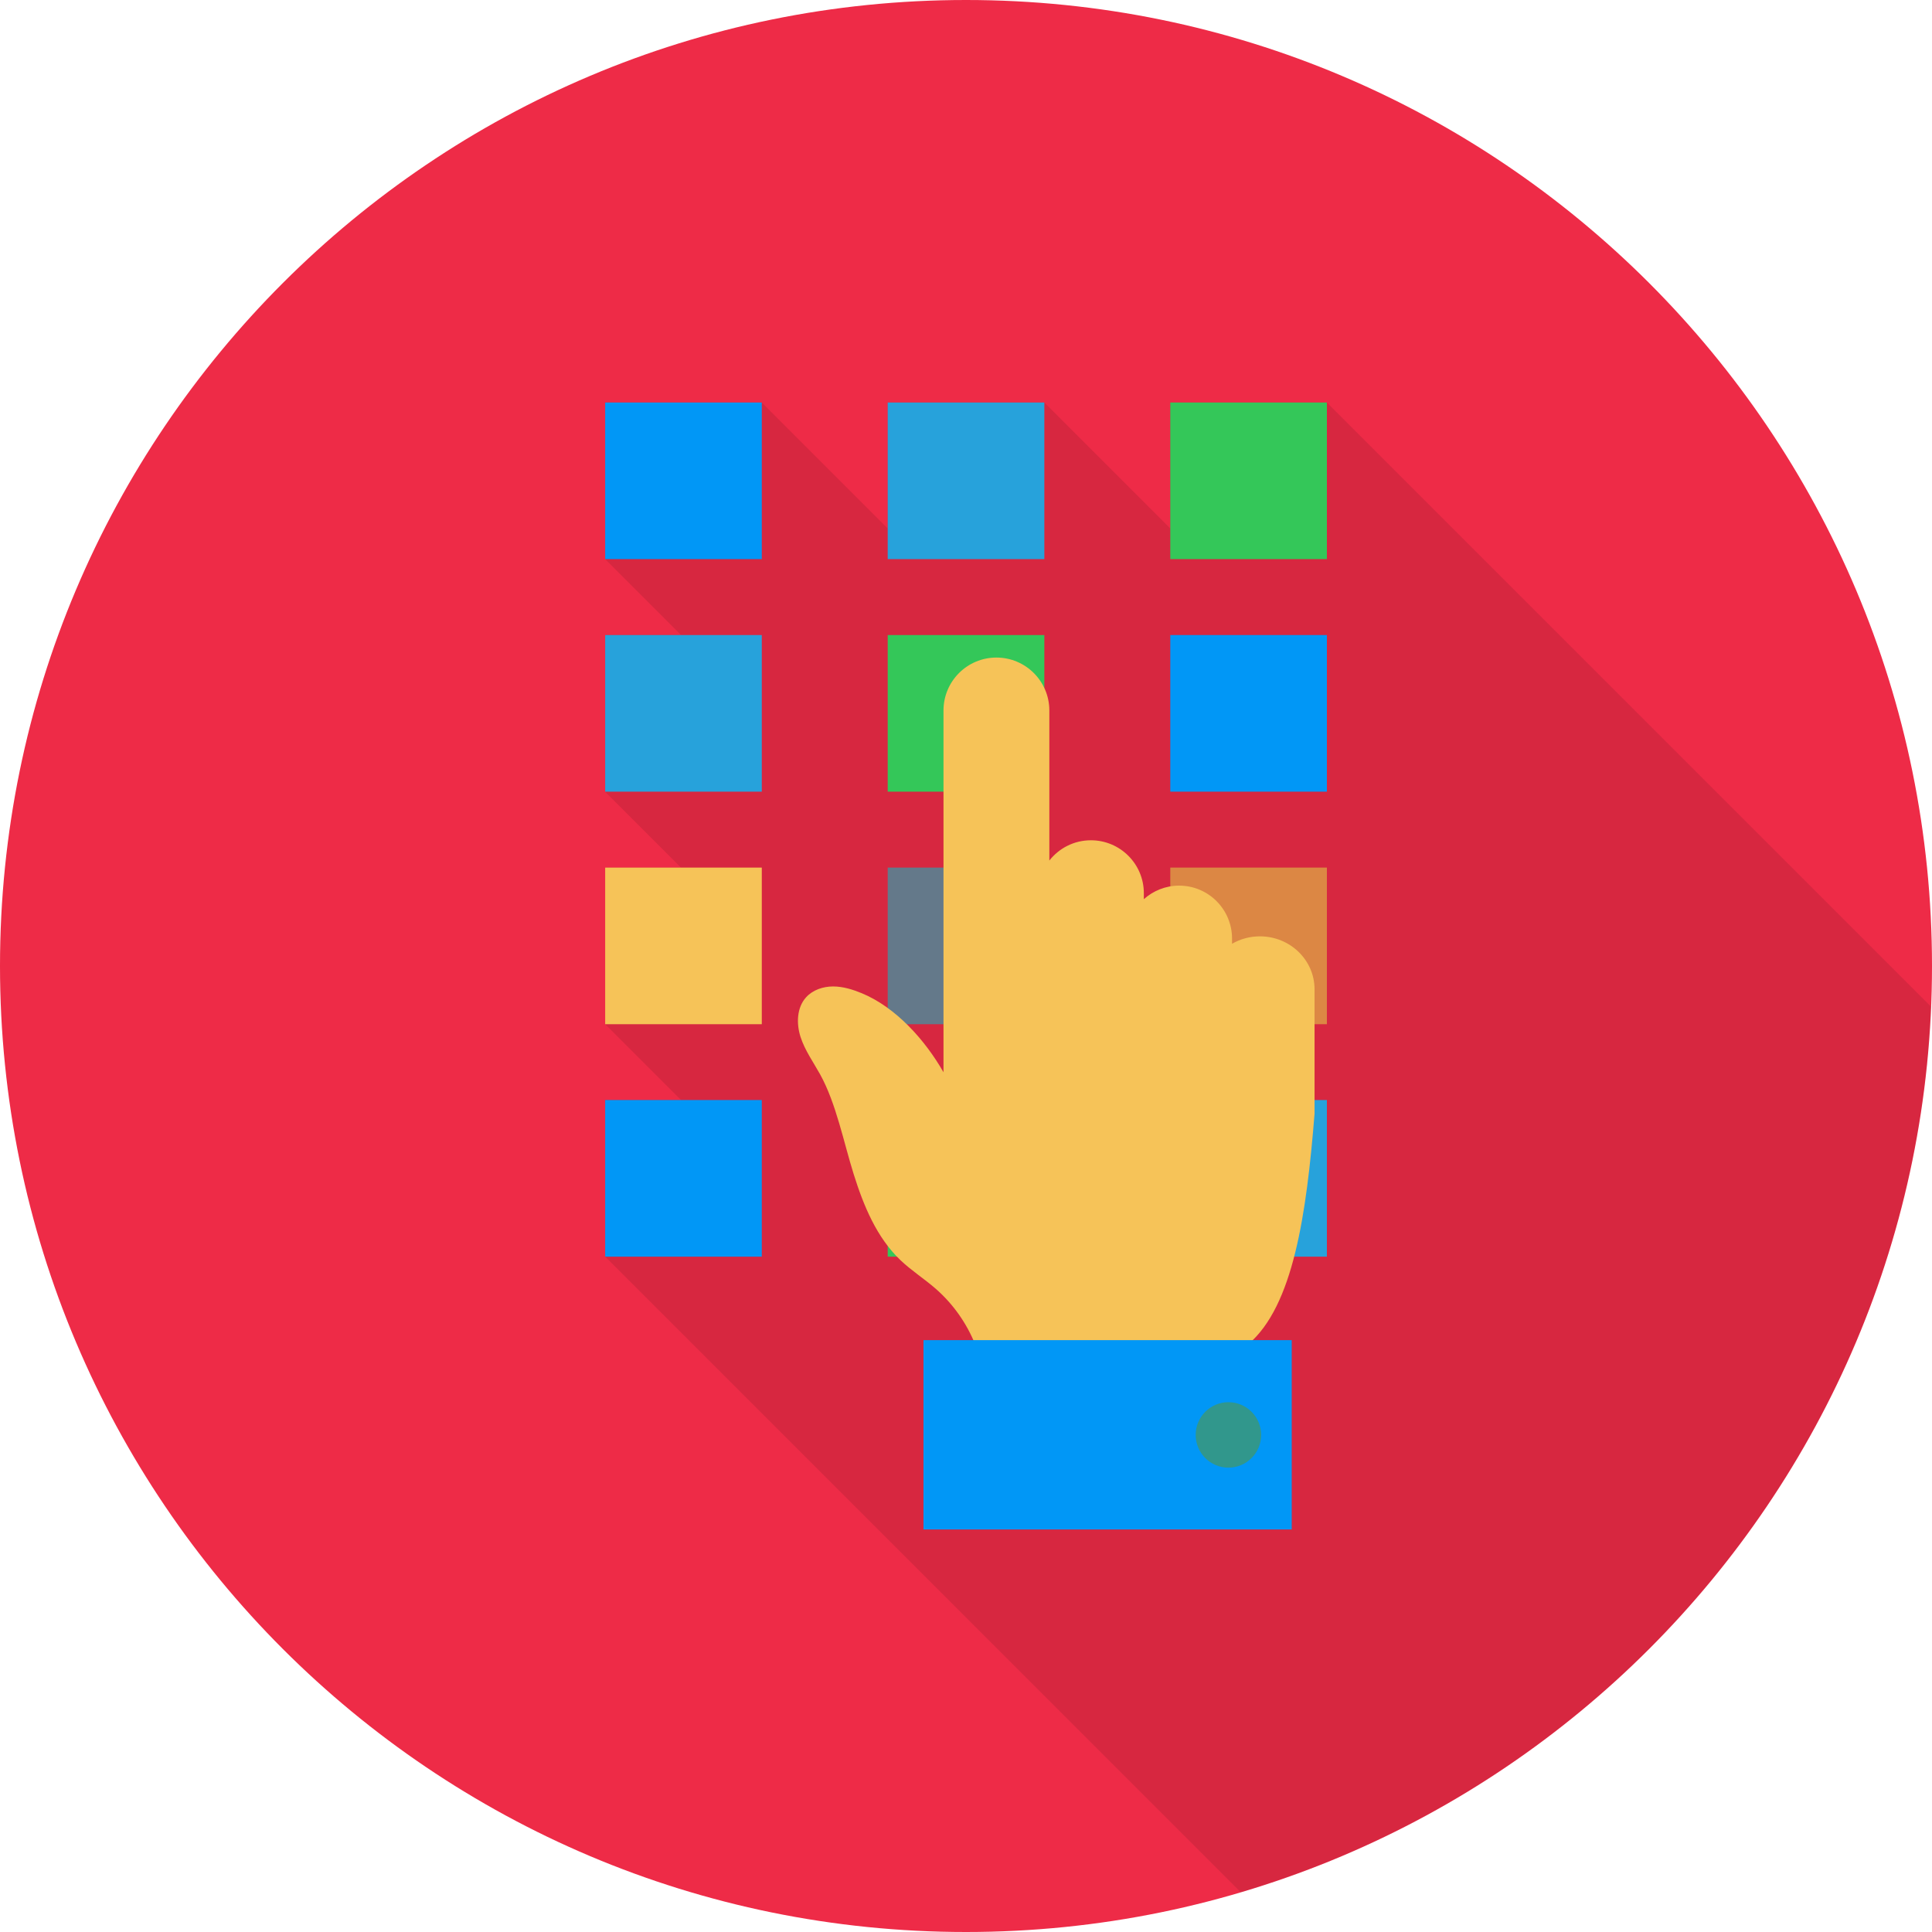
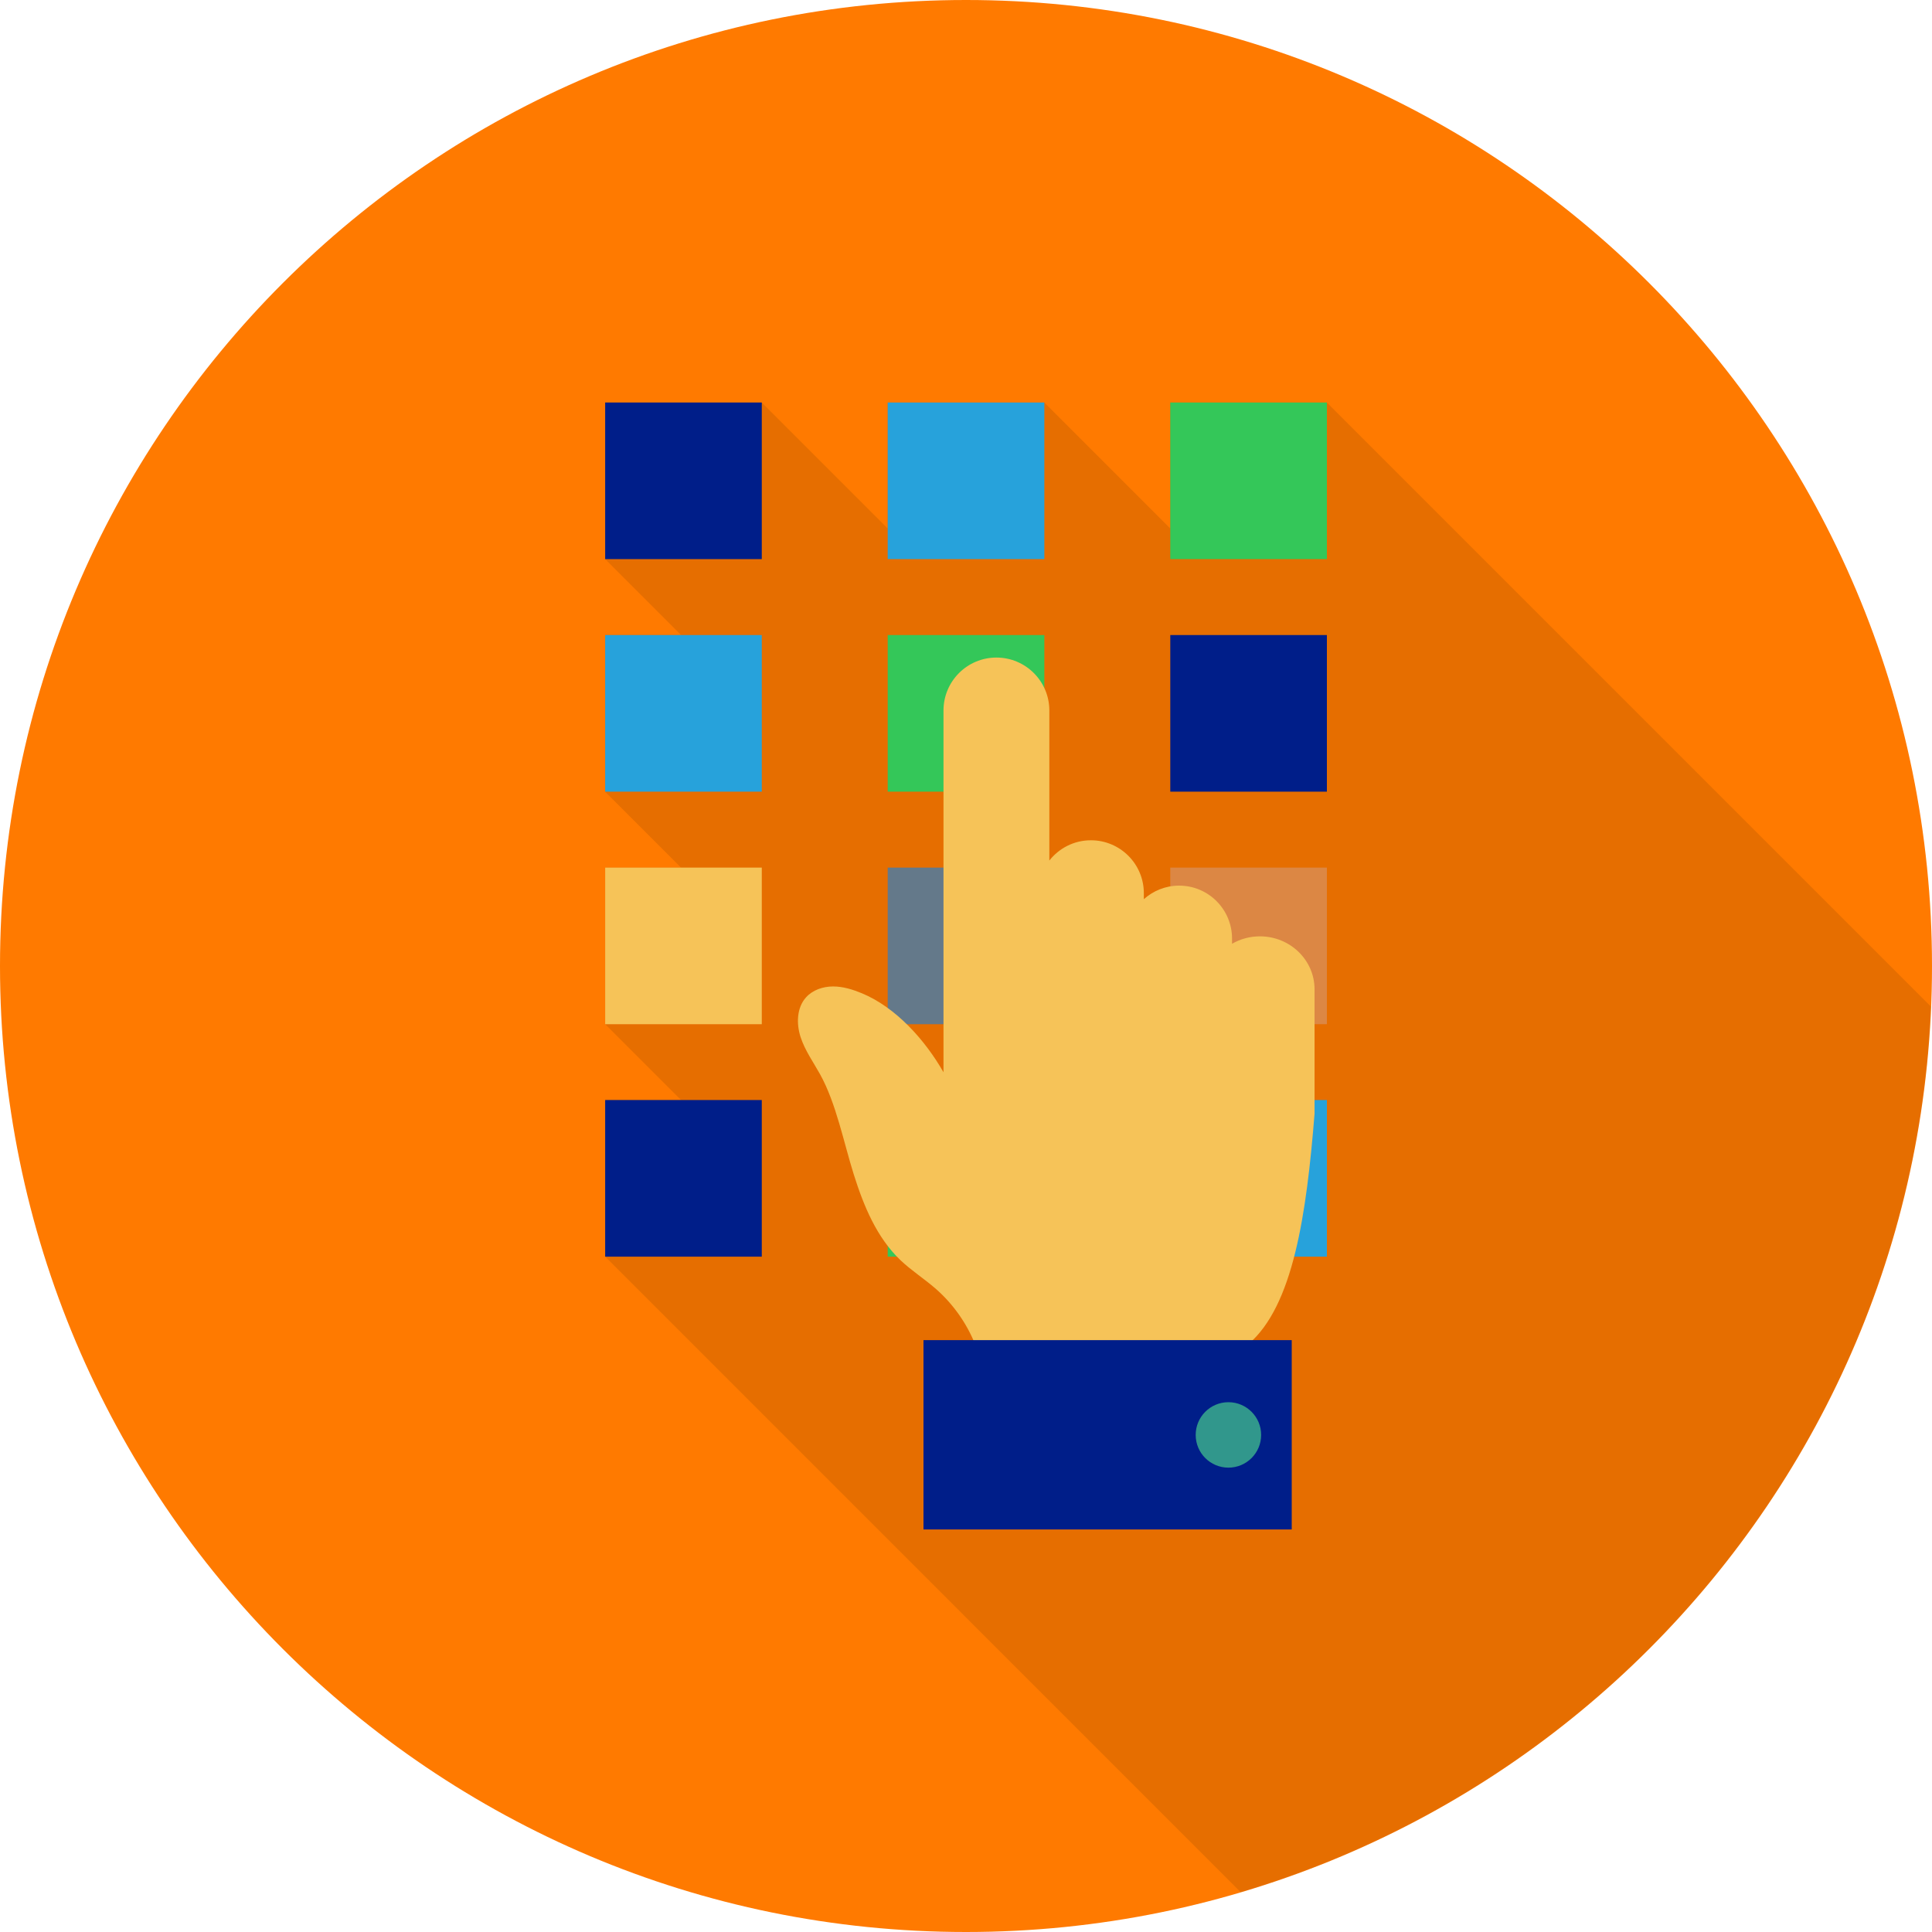
<svg xmlns="http://www.w3.org/2000/svg" width="80" height="80" viewBox="0 0 80 80" fill="none">
-   <path d="M40 80C62.091 80 80 62.091 80 40C80 17.909 62.091 0 40 0C17.909 0 0 17.909 0 40C0 62.091 17.909 80 40 80Z" fill="#EE2B47" />
+   <path d="M40 80C62.091 80 80 62.091 80 40C80 17.909 62.091 0 40 0C17.909 0 0 17.909 0 40C0 62.091 17.909 80 40 80Z" fill="#FF7A00" />
  <path opacity="0.1" d="M48.458 16.667V21.883L43.242 16.667H36.758V21.883L31.542 16.667H25.058V23.15L28.2 26.292H25.058V32.783L28.2 35.925H25.058V42.408L28.2 45.55H25.058V52.033L51.374 78.35C67.408 73.601 79.237 59.08 79.957 41.682L54.942 16.667H48.458Z" fill="black" />
-   <path d="M31.544 16.667H25.059V23.152H31.544V16.667Z" fill="#0197F6" />
+   <path d="M31.544 16.667H25.059V23.152H31.544V16.667Z" fill="#001E89" />
  <path d="M43.244 16.667H36.758V23.152H43.244V16.667Z" fill="#27A2DB" />
  <path d="M54.944 16.667H48.459V23.152H54.944V16.667Z" fill="#34C759" />
  <path d="M31.544 26.296H25.059V32.781H31.544V26.296Z" fill="#27A2DB" />
  <path d="M43.244 26.296H36.758V32.781H43.244V26.296Z" fill="#34C759" />
-   <path d="M54.944 26.296H48.459V32.781H54.944V26.296Z" fill="#0197F6" />
+   <path d="M54.944 26.296H48.459V32.781H54.944V26.296Z" fill="#001E89" />
  <path d="M31.544 35.925H25.059V42.41H31.544V35.925Z" fill="#F6C358" />
  <path d="M43.244 35.925H36.758V42.41H43.244V35.925Z" fill="#64798A" />
  <path d="M54.944 35.925H48.459V42.41H54.944V35.925Z" fill="#DC8744" />
-   <path d="M31.544 45.55H25.059V52.036H31.544V45.55Z" fill="#0197F6" />
+   <path d="M31.544 45.55H25.059V52.036H31.544V45.55Z" fill="#001E89" />
  <path d="M43.244 45.55H36.758V52.036H43.244V45.55Z" fill="#34C759" />
  <path d="M54.944 45.55H48.459V52.036H54.944V45.55Z" fill="#27A2DB" />
  <path d="M52.169 38.772C51.747 38.772 51.354 38.885 51.016 39.079V38.863C51.016 37.653 50.035 36.672 48.825 36.672C48.263 36.672 47.752 36.886 47.364 37.233V36.985C47.364 35.775 46.383 34.794 45.172 34.794C44.473 34.794 43.852 35.122 43.451 35.633V29.42C43.451 28.209 42.469 27.228 41.259 27.228C40.049 27.228 39.068 28.209 39.068 29.42V44.399C38.308 43.07 37.102 41.714 35.686 41.128C35.306 40.971 34.904 40.846 34.493 40.847C34.082 40.848 33.657 40.989 33.381 41.293C32.989 41.723 32.971 42.389 33.15 42.942C33.33 43.495 33.676 43.977 33.958 44.485C34.622 45.68 34.939 47.316 35.349 48.619C35.759 49.923 36.297 51.24 37.288 52.183C37.741 52.614 38.275 52.953 38.747 53.365C39.461 53.99 40.024 54.785 40.378 55.665H49.905H51.684C53.552 54.083 54.099 50.279 54.433 46.117V40.964C54.432 39.753 53.419 38.772 52.169 38.772Z" fill="#F6C358" />
-   <path d="M53.488 55.492H38.239V63.332H53.488V55.492Z" fill="#0197F6" />
+   <path d="M53.488 55.492H38.239V63.332H53.488V55.492Z" fill="#001E89" />
  <path d="M50.866 60.772C51.614 60.772 52.221 60.166 52.221 59.417C52.221 58.669 51.614 58.062 50.866 58.062C50.117 58.062 49.511 58.669 49.511 59.417C49.511 60.166 50.117 60.772 50.866 60.772Z" fill="#31978C" />
</svg>
